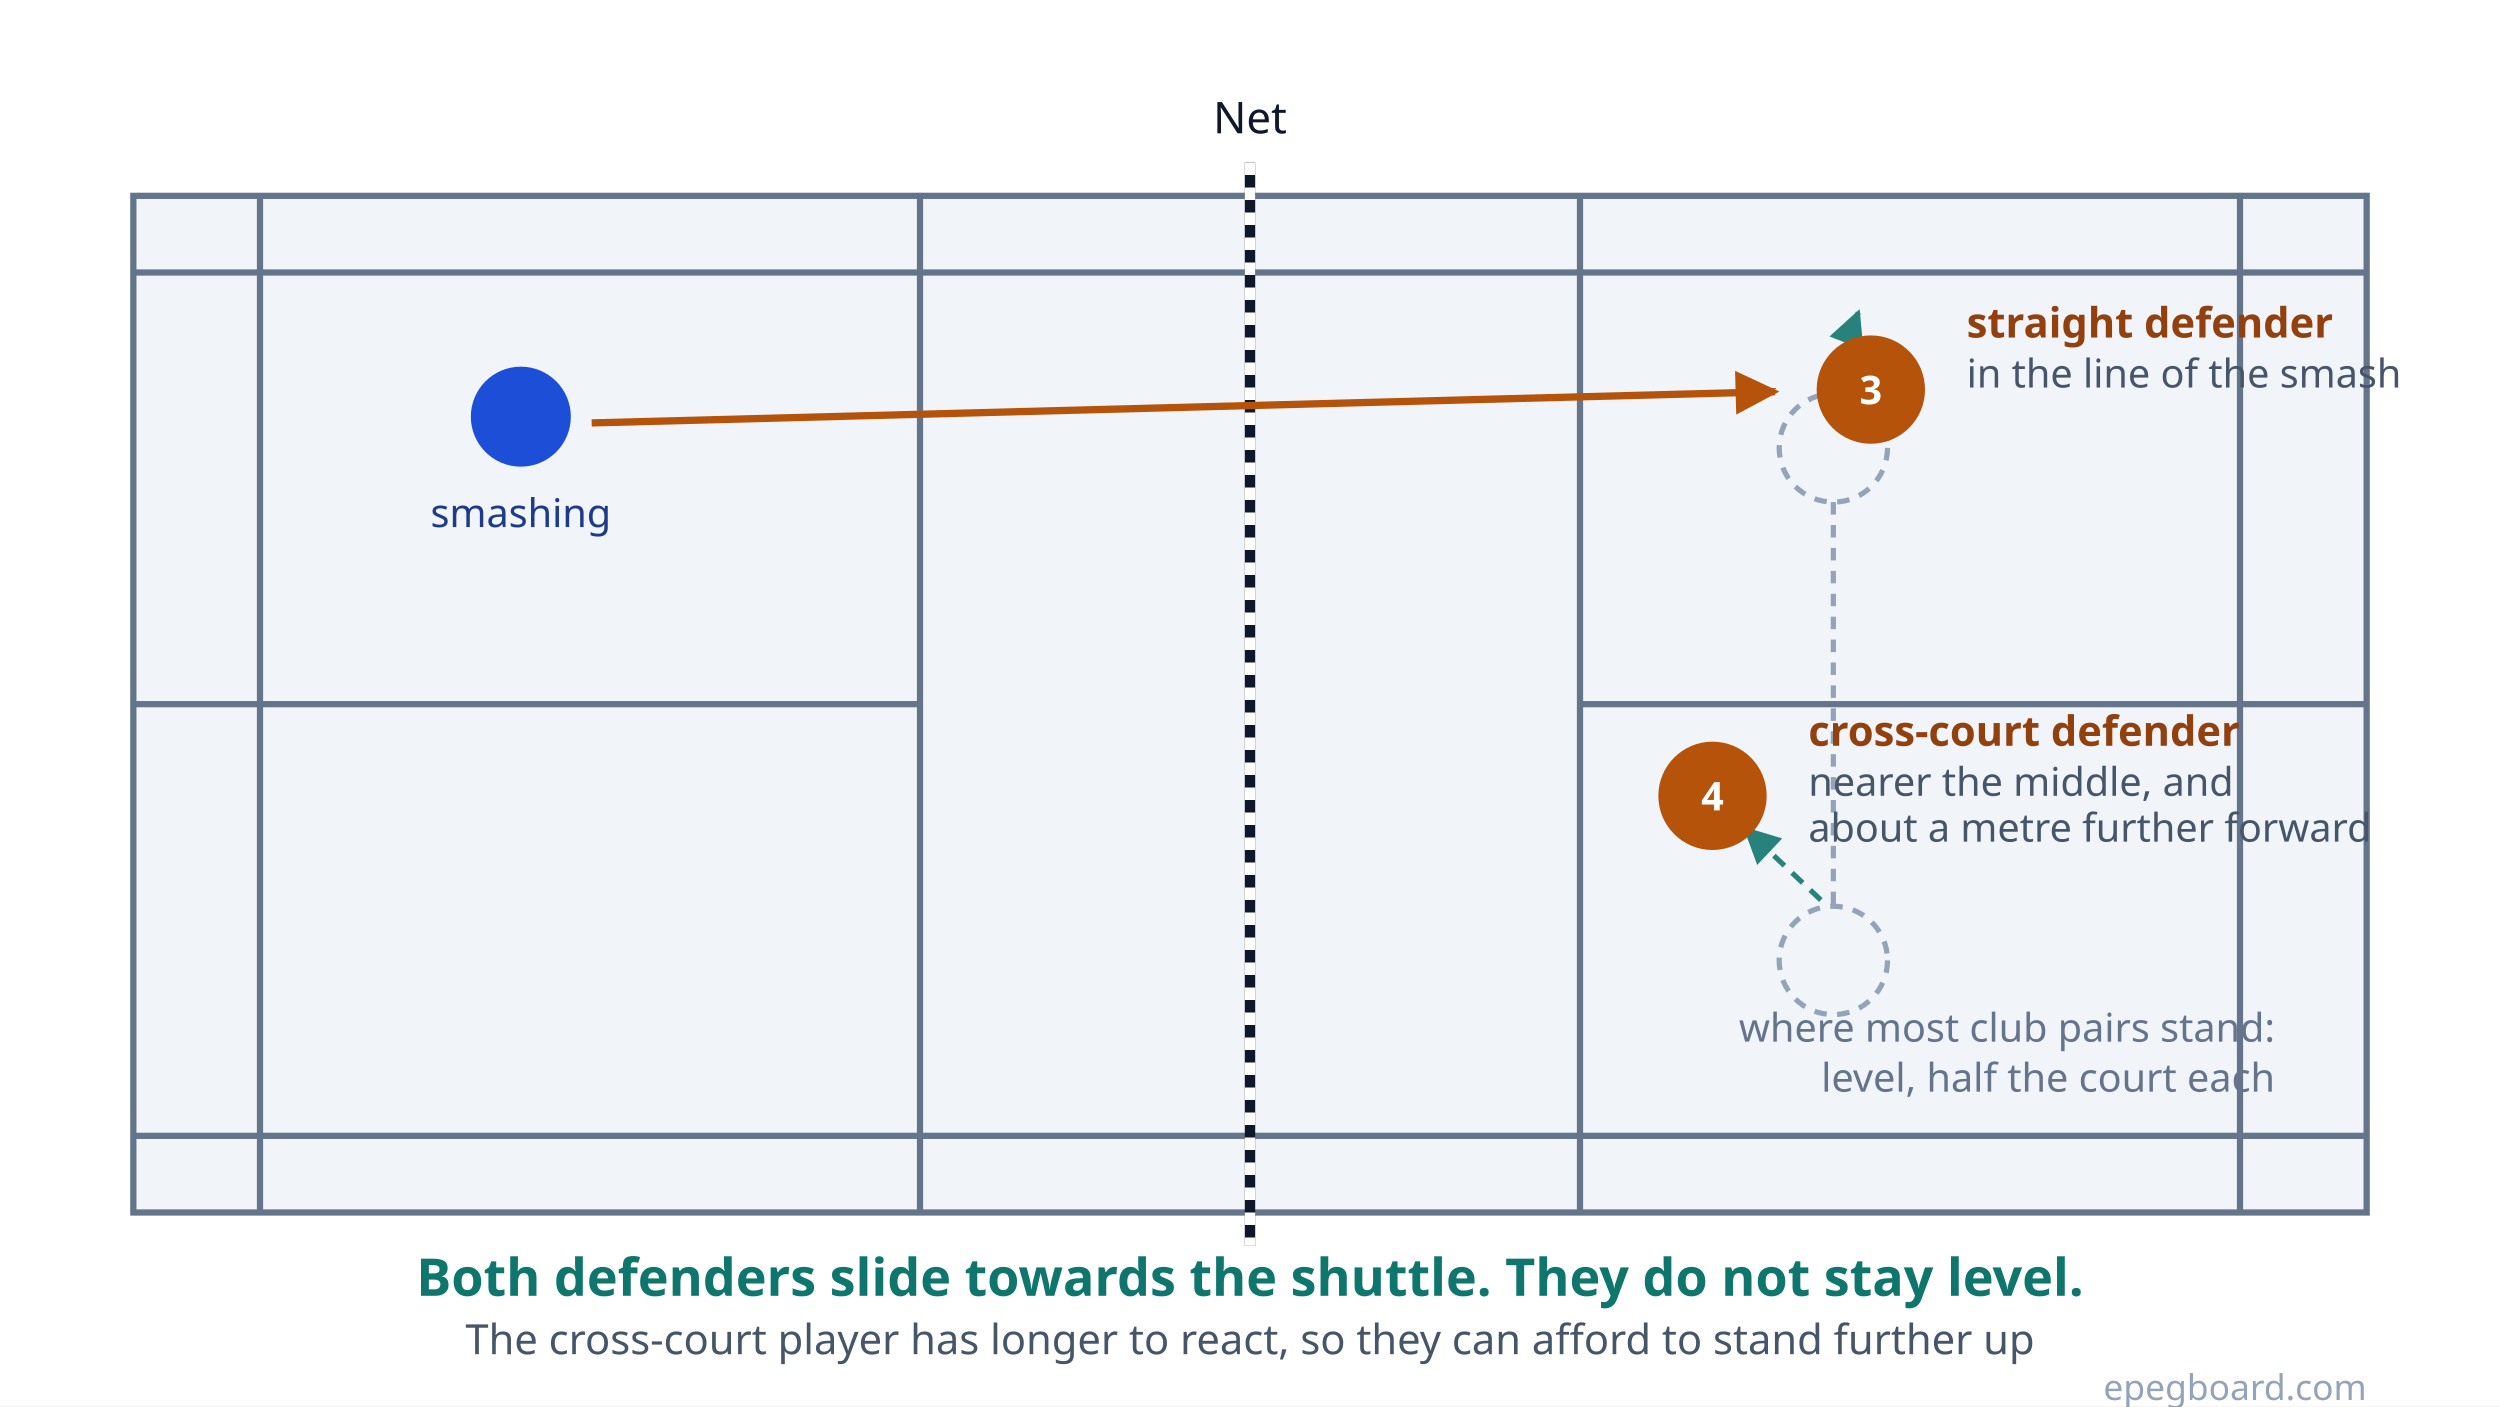
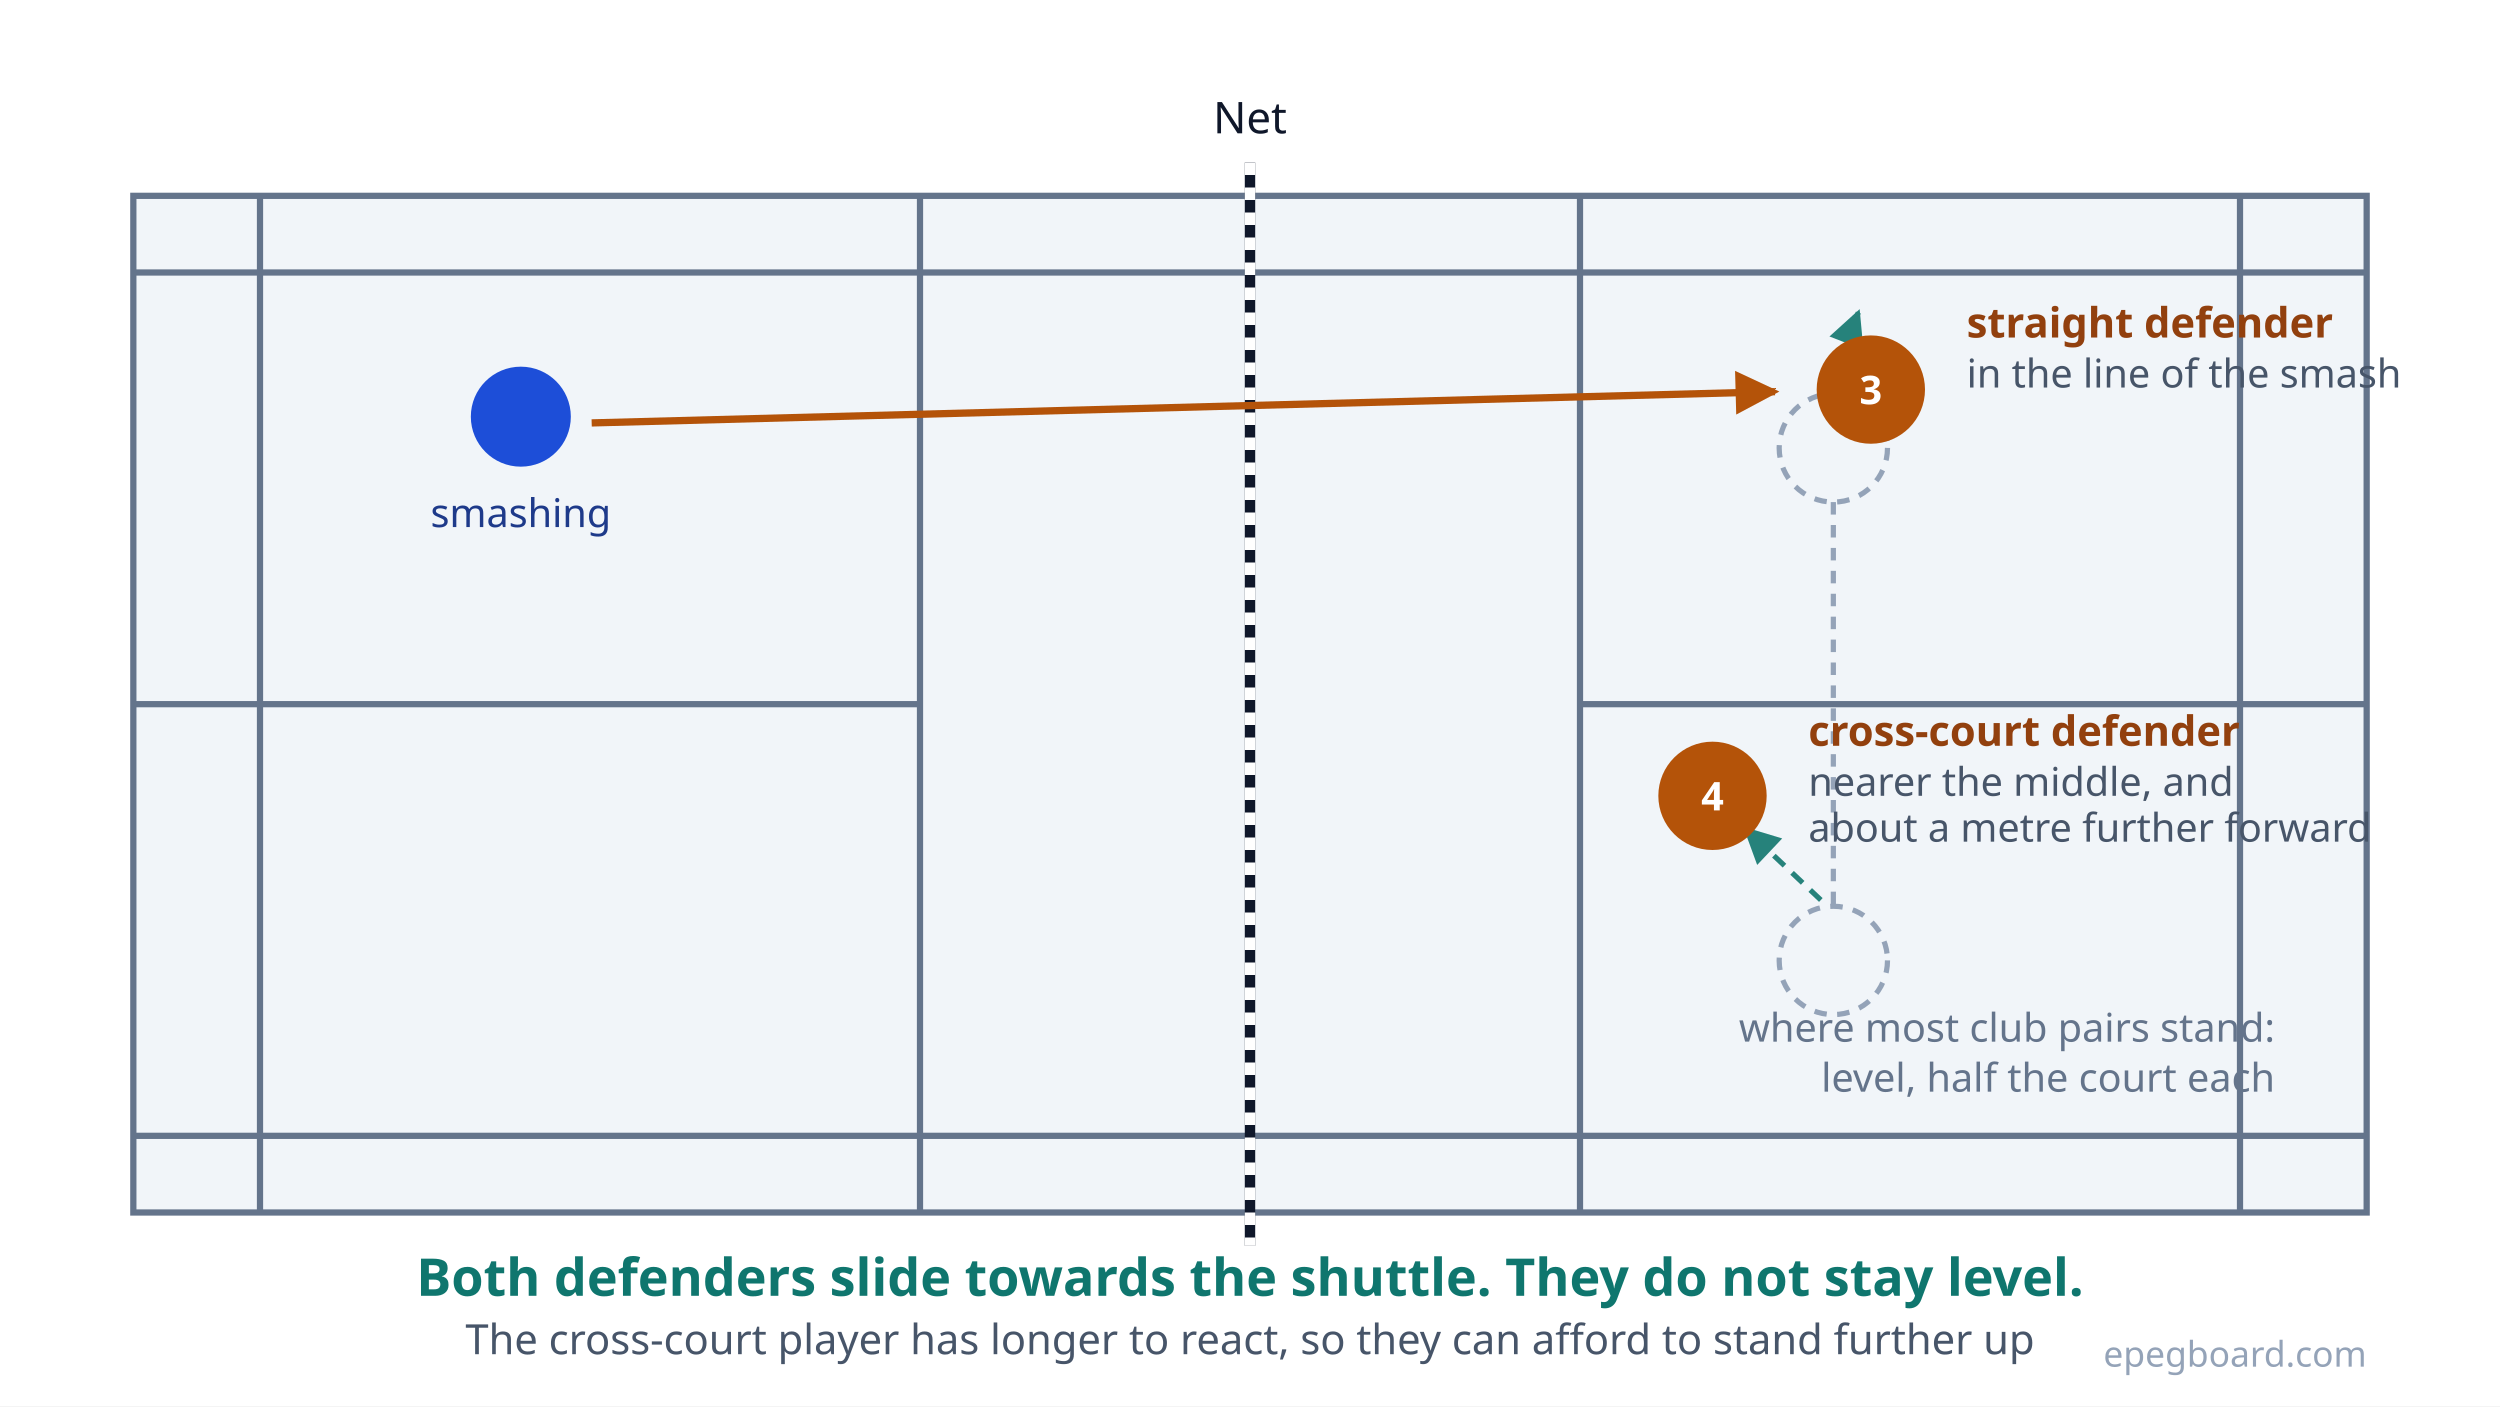
<svg xmlns="http://www.w3.org/2000/svg" viewBox="0 0 1200 675" width="1200" height="675" role="img" aria-label="A badminton court from above. The shuttle has been lifted to one side and is being smashed straight down that side. The defending pair have both slid across towards the shuttle rather than staying level: the defender on the shuttle's side stands wide and deep near the tramline, and the cross-court defender stands nearer the centre line and a step further forward. Faded circles show the level, evenly-split positions most club pairs take instead.">
  <defs>
    <marker id="smash" viewBox="0 0 10 10" refX="9" refY="5" markerWidth="6" markerHeight="6" orient="auto-start-reverse">
      <path d="M 0 0 L 10 5 L 0 10 z" fill="#b45309" />
    </marker>
    <marker id="shift" viewBox="0 0 10 10" refX="9" refY="5" markerWidth="7" markerHeight="7" orient="auto-start-reverse">
      <path d="M 0 0 L 10 5 L 0 10 z" fill="#0f766e" />
    </marker>
  </defs>
  <rect width="1200" height="675" fill="#ffffff" />
  <rect x="64" y="94" width="1072" height="488" fill="#f1f5f9" />
  <g stroke="#64748b" stroke-width="3" fill="none">
    <rect x="64" y="94" width="1072" height="488" />
    <line x1="64" y1="130.8" x2="1136" y2="130.8" />
    <line x1="64" y1="545.2" x2="1136" y2="545.2" />
    <line x1="441.6" y1="94" x2="441.6" y2="582" />
    <line x1="758.4" y1="94" x2="758.4" y2="582" />
    <line x1="124.8" y1="94" x2="124.8" y2="582" />
    <line x1="1075.2" y1="94" x2="1075.2" y2="582" />
    <line x1="64" y1="338" x2="441.6" y2="338" />
    <line x1="758.4" y1="338" x2="1136" y2="338" />
  </g>
  <line x1="600" y1="78" x2="600" y2="598" stroke="#0f172a" stroke-width="5" />
  <line x1="600" y1="78" x2="600" y2="598" stroke="#ffffff" stroke-width="5" stroke-dasharray="6 6" />
  <text x="600" y="64" text-anchor="middle" font-family="system-ui,sans-serif" font-size="21" fill="#0f172a">Net</text>
  <circle cx="250" cy="200" r="24" fill="#1d4ed8" />
  <text x="250" y="253" text-anchor="middle" font-family="system-ui,sans-serif" font-size="19" fill="#1e3a8a">smashing</text>
  <line x1="284" y1="203" x2="852" y2="188" stroke="#b45309" stroke-width="3.5" marker-end="url(#smash)" />
  <g fill="none" stroke="#94a3b8" stroke-width="2.5" stroke-dasharray="6 5">
    <circle cx="880" cy="215" r="26" />
    <circle cx="880" cy="461" r="26" />
    <line x1="880" y1="241" x2="880" y2="435" />
  </g>
  <text x="1092" y="500" text-anchor="end" font-family="system-ui,sans-serif" font-size="19" fill="#64748b">where most club pairs stand:</text>
  <text x="1092" y="524" text-anchor="end" font-family="system-ui,sans-serif" font-size="19" fill="#64748b">level, half the court each</text>
  <g stroke="#0f766e" stroke-width="2.5" stroke-dasharray="7 5" marker-end="url(#shift)" opacity="0.9">
    <line x1="878" y1="186" x2="892" y2="150" />
    <line x1="874" y1="432" x2="838" y2="398" />
  </g>
  <g fill="#b45309">
    <circle cx="898" cy="187" r="26" />
    <circle cx="822" cy="382" r="26" />
  </g>
  <g font-family="system-ui,sans-serif" font-size="19" fill="#ffffff" text-anchor="middle" font-weight="600">
    <text x="898" y="194">3</text>
    <text x="822" y="389">4</text>
  </g>
  <text x="944" y="162" font-family="system-ui,sans-serif" font-size="20" fill="#92400e" font-weight="600">straight defender</text>
  <text x="944" y="186" font-family="system-ui,sans-serif" font-size="19" fill="#475569">in the line of the smash</text>
  <text x="868" y="358" font-family="system-ui,sans-serif" font-size="20" fill="#92400e" font-weight="600">cross-court defender</text>
  <text x="868" y="382" font-family="system-ui,sans-serif" font-size="19" fill="#475569">nearer the middle, and</text>
  <text x="868" y="404" font-family="system-ui,sans-serif" font-size="19" fill="#475569">about a metre further forward</text>
  <text x="600" y="622" text-anchor="middle" font-family="system-ui,sans-serif" font-size="25" fill="#0f766e" font-weight="600">Both defenders slide towards the shuttle. They do not stay level.</text>
  <text x="600" y="650" text-anchor="middle" font-family="system-ui,sans-serif" font-size="20" fill="#475569">The cross-court player has longer to react, so they can afford to stand further up</text>
-   <text x="1136" y="672" text-anchor="end" font-family="system-ui,sans-serif" font-size="17" fill="#94a3b8">epegboard.com</text>
+   <text x="1136" y="656" text-anchor="end" font-family="system-ui,sans-serif" font-size="17" fill="#94a3b8">epegboard.com</text>
</svg>
